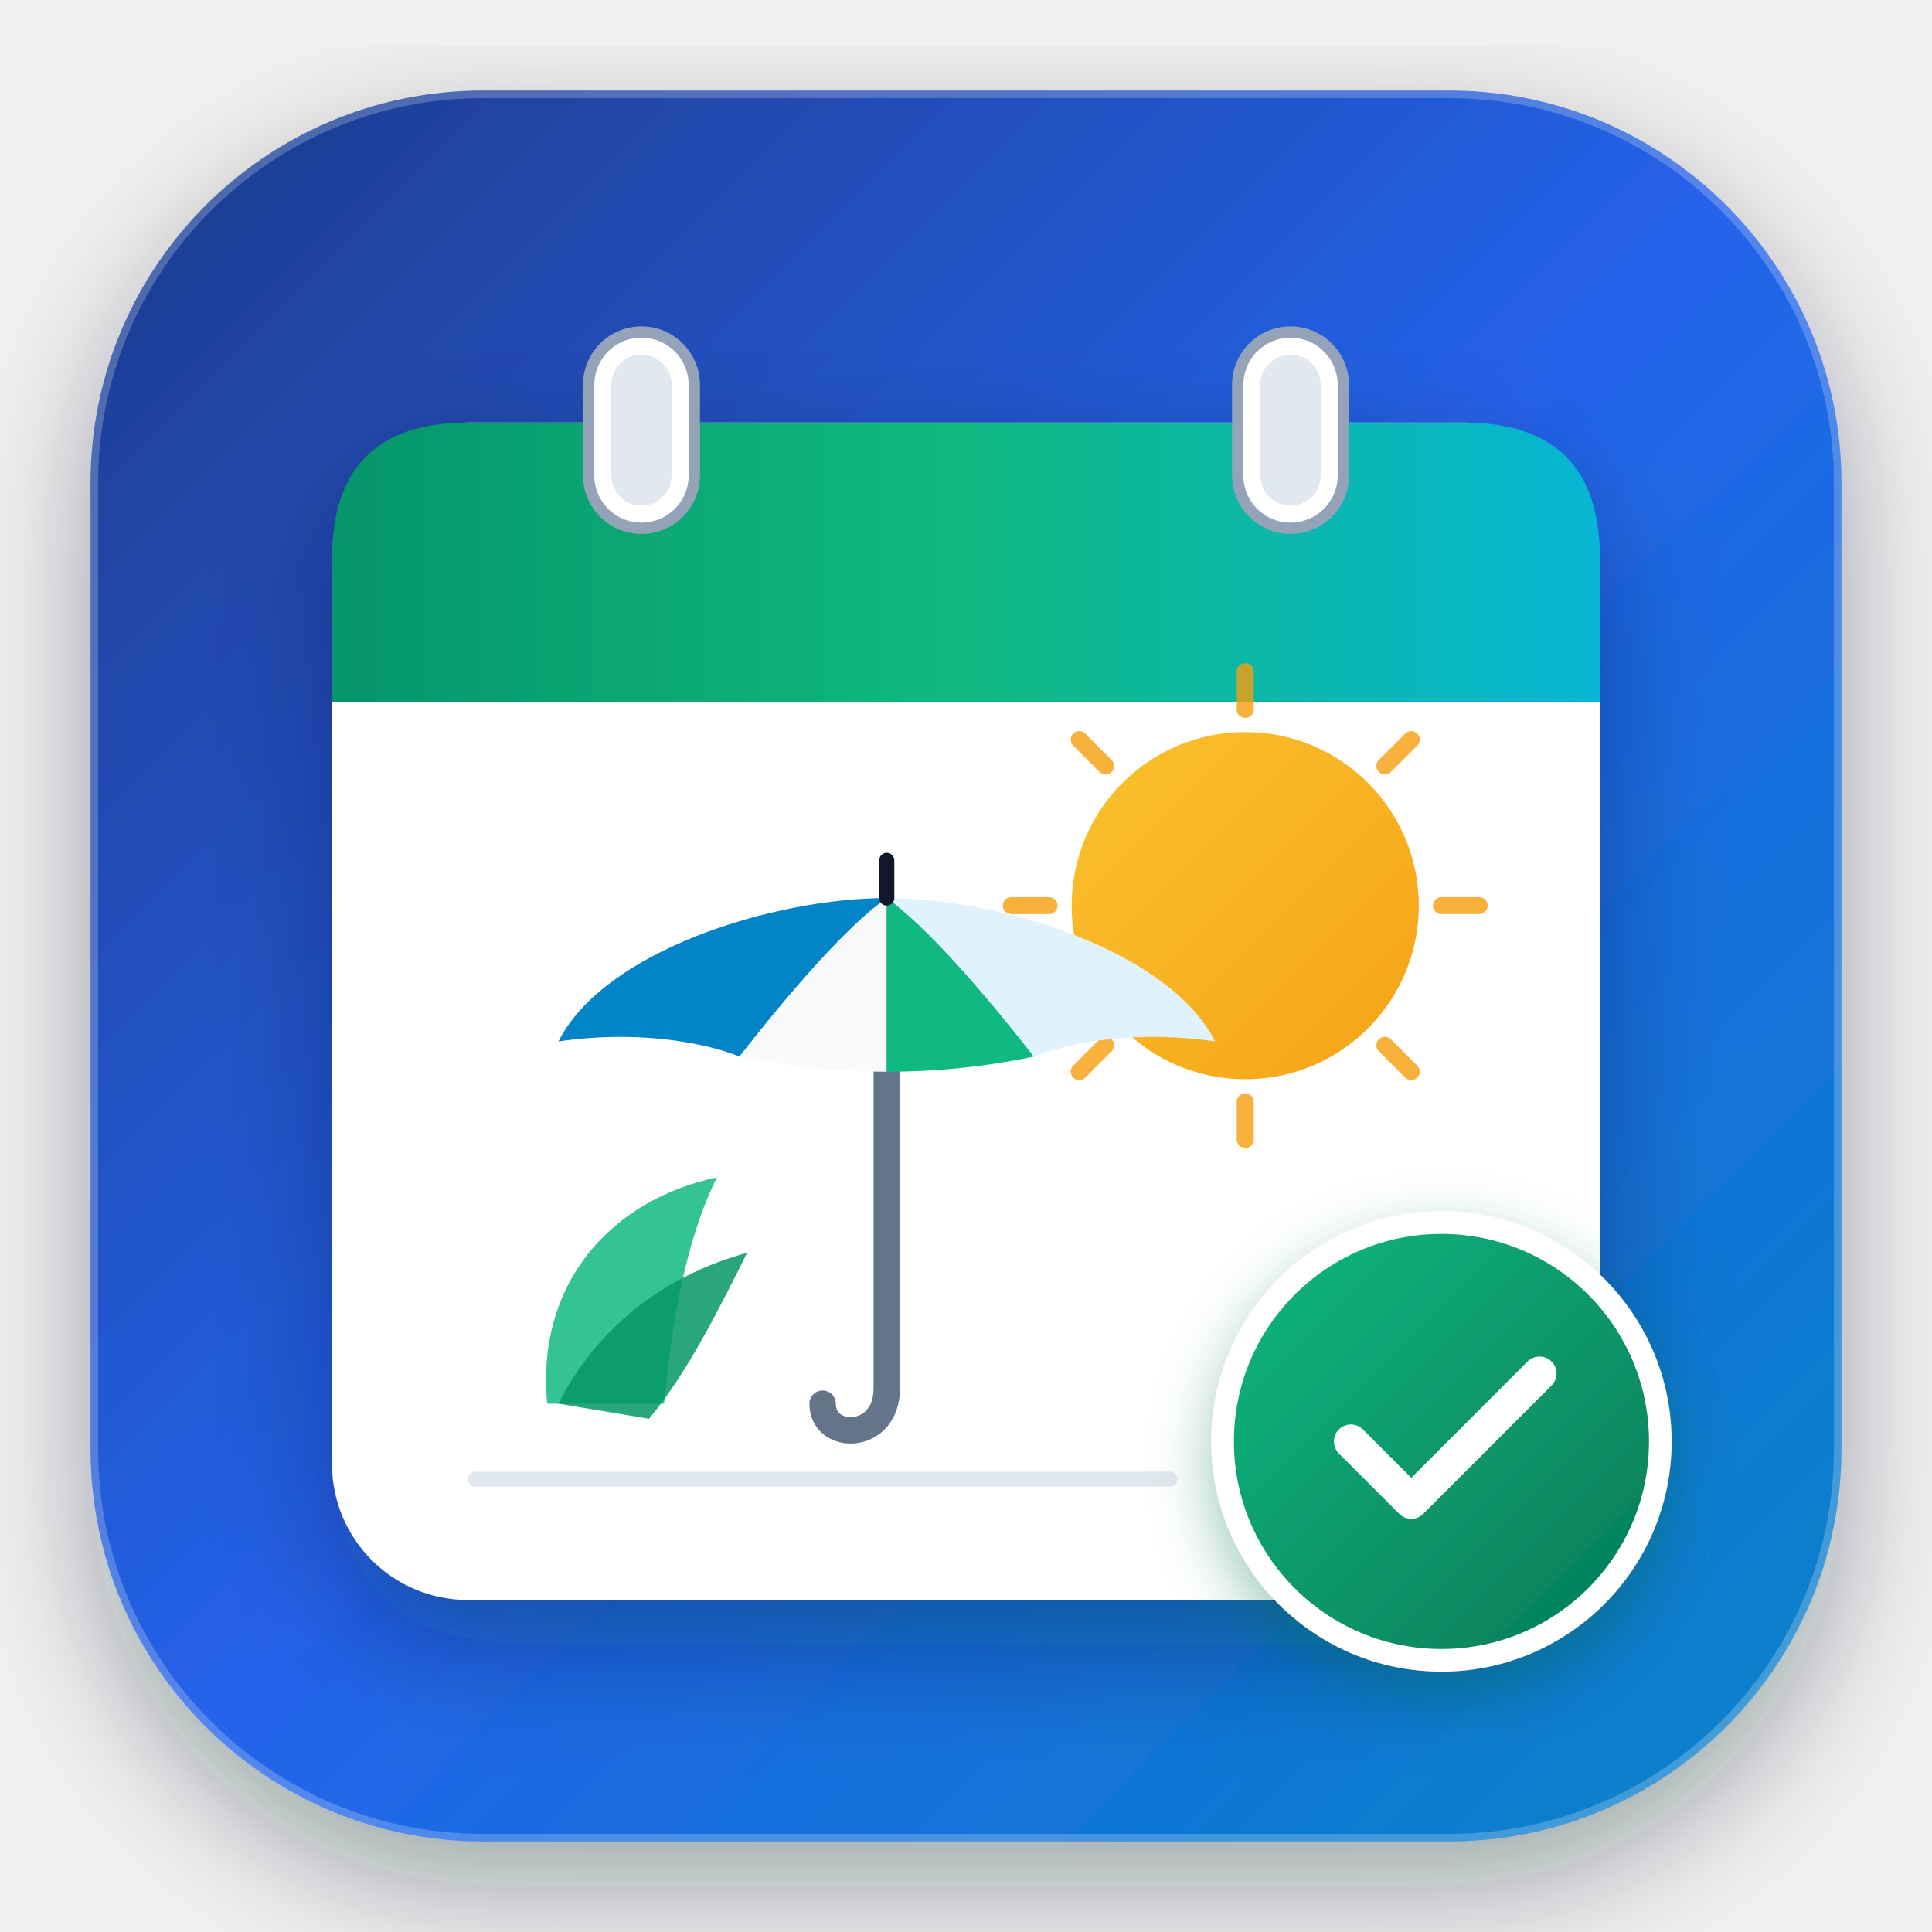
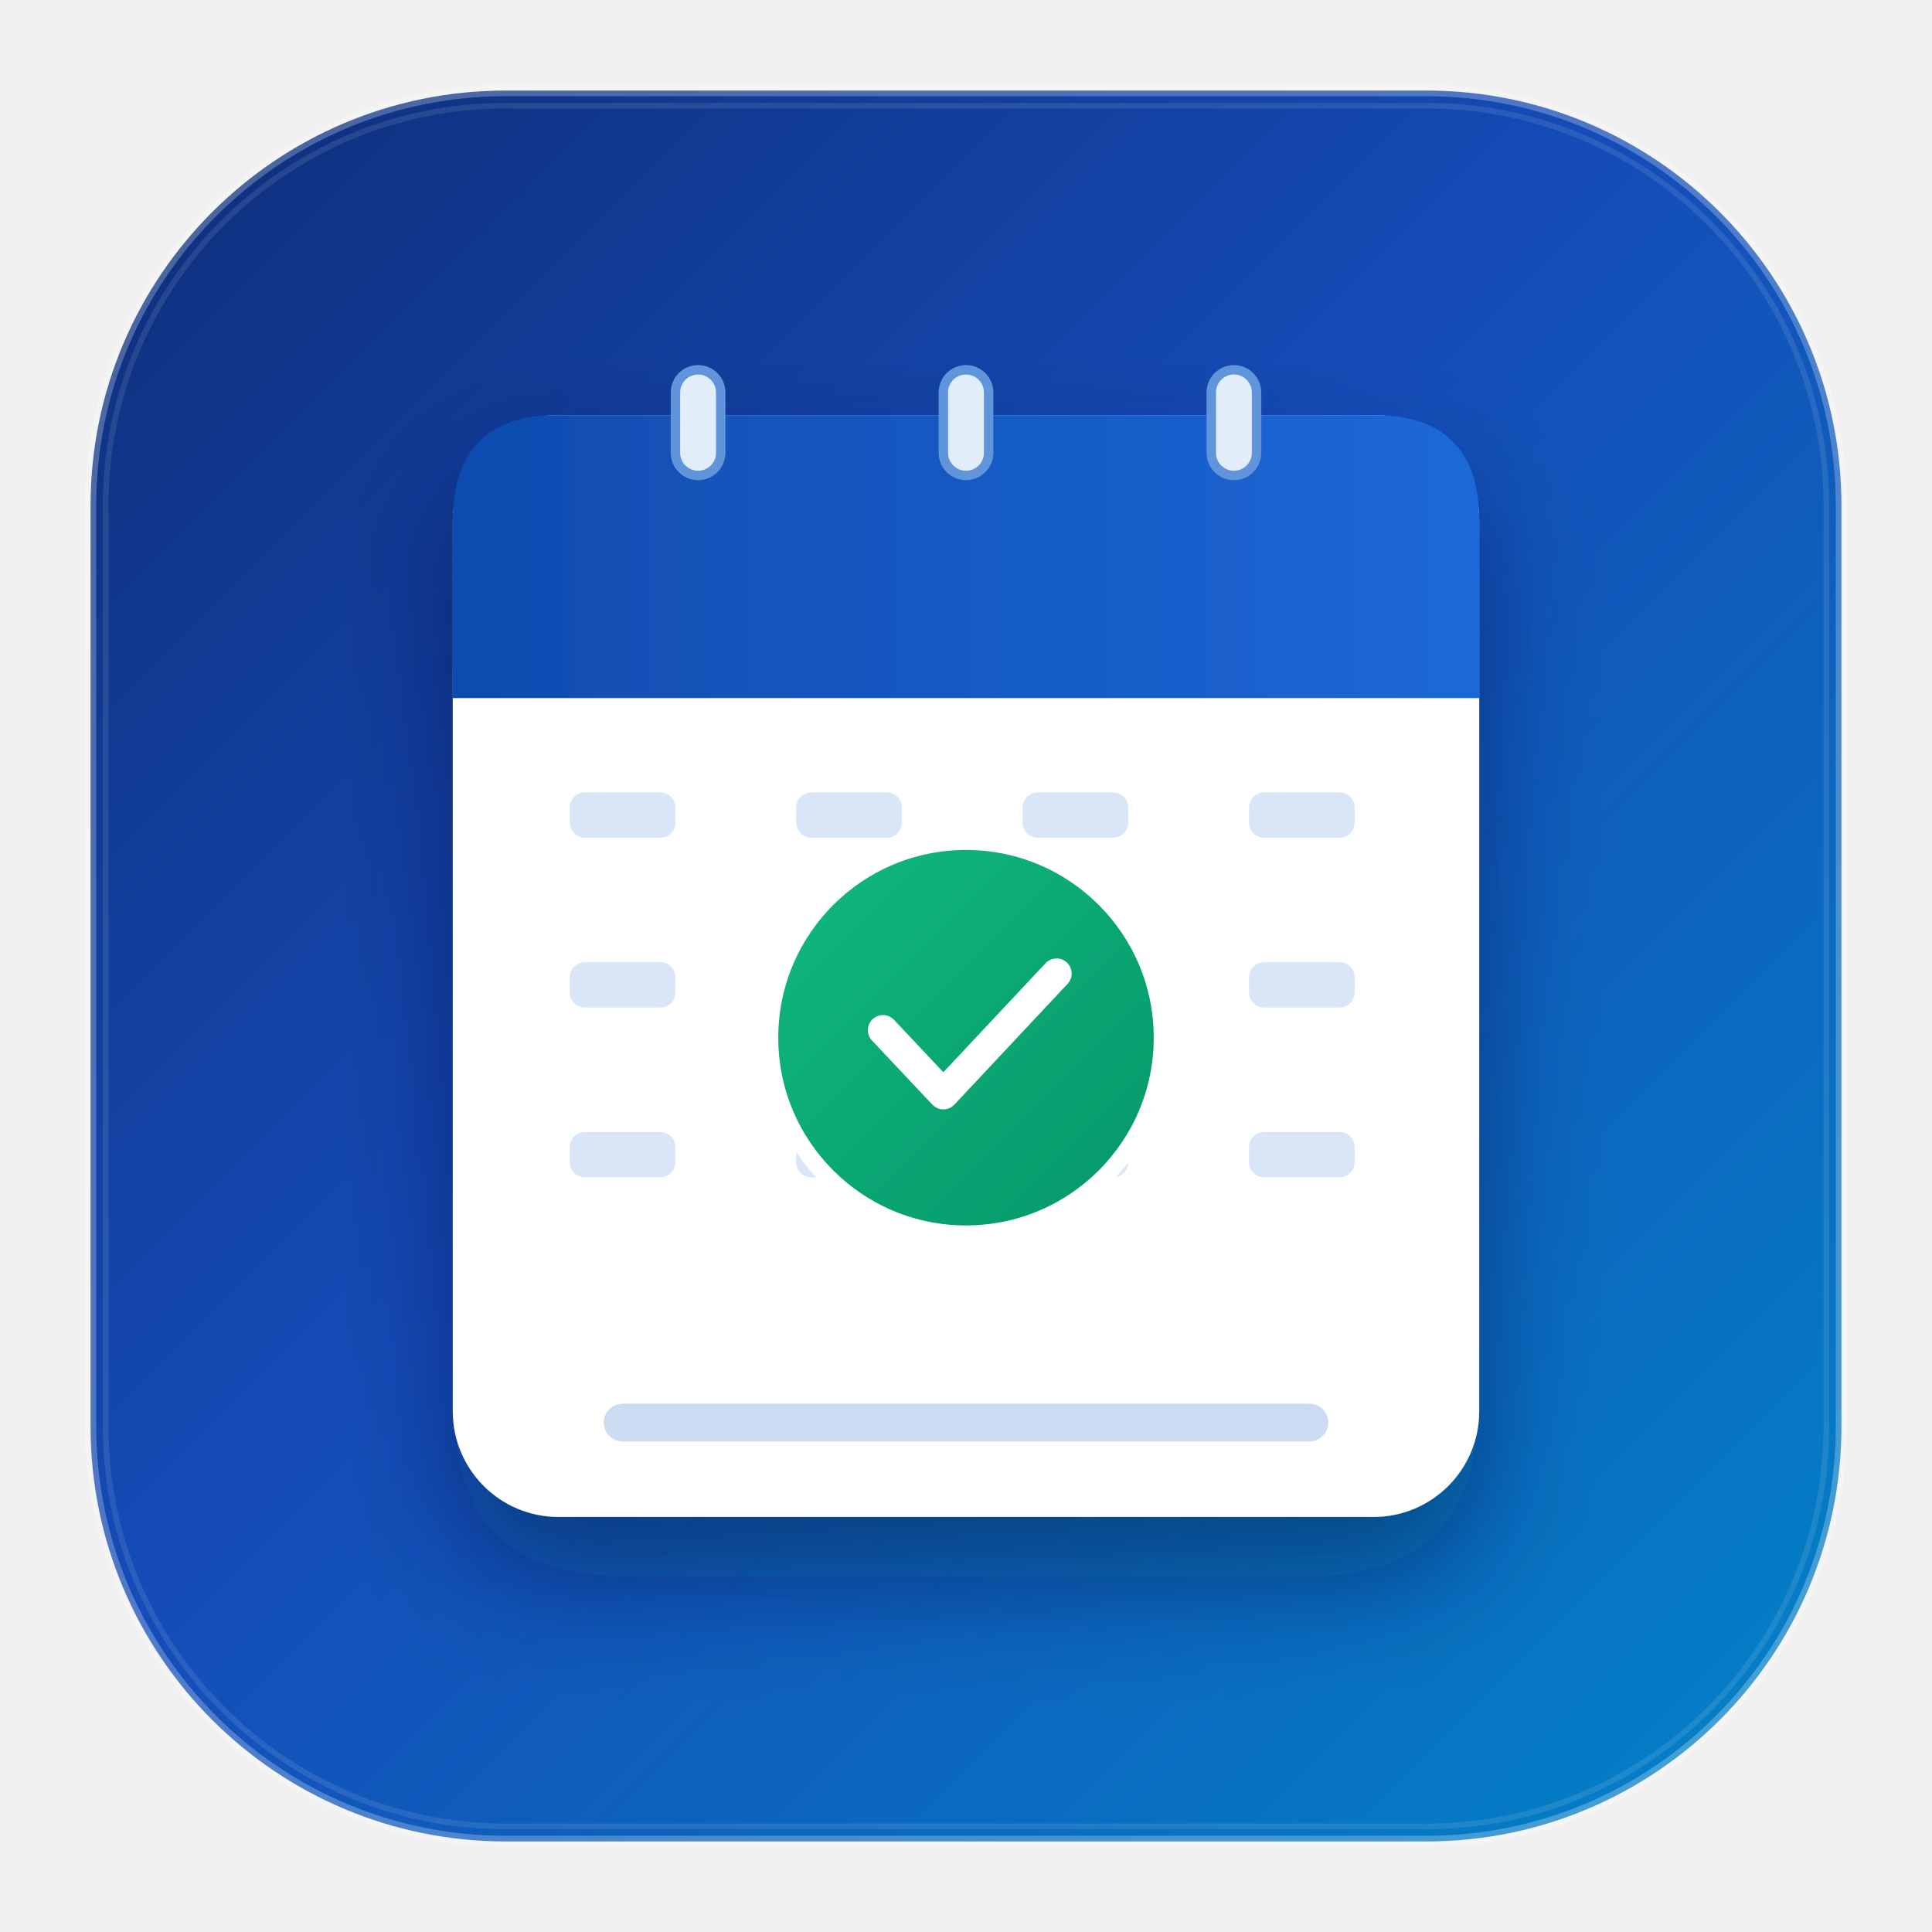
<svg xmlns="http://www.w3.org/2000/svg" viewBox="0 0 512 512" width="512" height="512">
  <defs>
    <linearGradient id="bgGrad" x1="0%" y1="0%" x2="100%" y2="100%">
-       <stop offset="0%" stop-color="#1e3a8a" />
-       <stop offset="50%" stop-color="#2563eb" />
+       <stop offset="0%" stop-color="#0e2d78" />
+       <stop offset="45%" stop-color="#154cb8" />
      <stop offset="100%" stop-color="#0284c7" />
    </linearGradient>
-     <linearGradient id="headerGrad" x1="0%" y1="0%" x2="100%" y2="0%">
-       <stop offset="0%" stop-color="#059669" />
-       <stop offset="50%" stop-color="#10b981" />
-       <stop offset="100%" stop-color="#06b6d4" />
+     <linearGradient id="calHeaderGrad" x1="0%" y1="0%" x2="100%" y2="0%">
+       <stop offset="0%" stop-color="#104baf" />
+       <stop offset="100%" stop-color="#1d68d8" />
    </linearGradient>
-     <linearGradient id="sunGrad" x1="0%" y1="0%" x2="100%" y2="100%">
-       <stop offset="0%" stop-color="#fbbf24" />
-       <stop offset="100%" stop-color="#f59e0b" />
+     <linearGradient id="badgeGrad" x1="0%" y1="0%" x2="100%" y2="100%">
+       <stop offset="0%" stop-color="#10b981" />
+       <stop offset="100%" stop-color="#059669" />
    </linearGradient>
-     <linearGradient id="checkGrad" x1="0%" y1="0%" x2="100%" y2="100%">
-       <stop offset="0%" stop-color="#10b981" />
-       <stop offset="100%" stop-color="#047857" />
-     </linearGradient>
-     <filter id="dropShadow" x="-10%" y="-10%" width="130%" height="130%">
-       <feDropShadow dx="0" dy="12" stdDeviation="16" flood-color="#0f172a" flood-opacity="0.35" />
-     </filter>
-     <filter id="badgeShadow" x="-20%" y="-20%" width="140%" height="140%">
-       <feDropShadow dx="0" dy="6" stdDeviation="8" flood-color="#047857" flood-opacity="0.4" />
+     <filter id="softShadow" x="-10%" y="-10%" width="130%" height="130%">
+       <feDropShadow dx="0" dy="16" stdDeviation="16" flood-color="#05153a" flood-opacity="0.45" />
    </filter>
  </defs>
-   <rect x="24" y="24" width="464" height="464" rx="104" ry="104" fill="url(#bgGrad)" filter="url(#dropShadow)" />
-   <rect x="25" y="25" width="462" height="462" rx="103" ry="103" fill="none" stroke="rgba(255,255,255,0.22)" stroke-width="2" />
-   <g filter="url(#dropShadow)">
-     <rect x="88" y="112" width="336" height="312" rx="36" ry="36" fill="#ffffff" />
+   <rect x="24" y="24" width="464" height="464" rx="110" fill="url(#bgGrad)" />
+   <rect x="24" y="24" width="464" height="464" rx="110" fill="none" stroke="#ffffff" stroke-width="3" stroke-opacity="0.25" />
+   <rect x="28" y="28" width="456" height="456" rx="106" fill="none" stroke="#ffffff" stroke-width="1.5" stroke-opacity="0.1" />
+   <g filter="url(#softShadow)">
+     <rect x="120" y="110" width="272" height="292" rx="28" fill="#ffffff" />
+     <path d="M 120 138 Q 120 110 148 110 L 364 110 Q 392 110 392 138 L 392 185 L 120 185 Z" fill="url(#calHeaderGrad)" />
  </g>
-   <path d="M 88 148 Q 88 112 124 112 L 388 112 Q 424 112 424 148 L 424 186 L 88 186 Z" fill="url(#headerGrad)" />
-   <rect x="156" y="88" width="28" height="52" rx="14" ry="14" fill="#ffffff" stroke="#94a3b8" stroke-width="3" />
-   <rect x="162" y="94" width="16" height="40" rx="8" ry="8" fill="#e2e8f0" />
-   <rect x="328" y="88" width="28" height="52" rx="14" ry="14" fill="#ffffff" stroke="#94a3b8" stroke-width="3" />
-   <rect x="334" y="94" width="16" height="40" rx="8" ry="8" fill="#e2e8f0" />
-   <circle cx="330" cy="240" r="46" fill="url(#sunGrad)" opacity="0.95" />
-   <path d="M 330 178 L 330 188 M 330 292 L 330 302 M 268 240 L 278 240 M 382 240 L 392 240 M 286 196 L 293 203 M 367 277 L 374 284 M 286 284 L 293 277 M 367 203 L 374 196" stroke="#f59e0b" stroke-width="4.5" stroke-linecap="round" opacity="0.8" />
-   <path d="M 235 242 L 235 368 C 235 382 218 382 218 372" fill="none" stroke="#64748b" stroke-width="7" stroke-linecap="round" />
-   <path d="M 235 238 C 205 238 160 252 148 276 C 168 273 186 276 196 280 C 210 262 225 245 235 238 Z" fill="#0284c7" />
-   <path d="M 235 238 C 225 245 210 262 196 280 C 215 284 230 284 235 284 C 235 264 235 245 235 238 Z" fill="#f8fafc" />
-   <path d="M 235 238 C 235 245 235 264 235 284 C 240 284 255 284 274 280 C 260 262 245 245 235 238 Z" fill="#10b981" />
-   <path d="M 235 238 C 245 245 260 262 274 280 C 284 276 302 273 322 276 C 310 252 265 238 235 238 Z" fill="#e0f2fe" />
-   <path d="M 235 228 L 235 238" stroke="#0f172a" stroke-width="4" stroke-linecap="round" />
-   <path d="M 145 372 C 142 340 162 318 190 312 C 182 328 178 350 176 372 Z" fill="#10b981" opacity="0.85" />
-   <path d="M 148 372 C 158 352 176 338 198 332 C 190 348 182 364 172 376 Z" fill="#059669" opacity="0.85" />
-   <line x1="126" y1="392" x2="310" y2="392" stroke="#e2e8f0" stroke-width="4" stroke-linecap="round" />
-   <g filter="url(#badgeShadow)">
-     <circle cx="382" cy="382" r="58" fill="url(#checkGrad)" stroke="#ffffff" stroke-width="6" />
-     <path d="M 358 382 L 374 398 L 408 364" fill="none" stroke="#ffffff" stroke-width="9" stroke-linecap="round" stroke-linejoin="round" />
+   <g fill="#e2edfa" stroke="#6095db" stroke-width="2.5">
+     <rect x="179" y="98" width="12" height="28" rx="6" />
+     <rect x="250" y="98" width="12" height="28" rx="6" />
+     <rect x="321" y="98" width="12" height="28" rx="6" />
  </g>
+   <g fill="#d8e6f8">
+     <rect x="151" y="210" width="28" height="12" rx="4" />
+     <rect x="211" y="210" width="28" height="12" rx="4" />
+     <rect x="271" y="210" width="28" height="12" rx="4" />
+     <rect x="331" y="210" width="28" height="12" rx="4" />
+     <rect x="151" y="255" width="28" height="12" rx="4" />
+     <rect x="331" y="255" width="28" height="12" rx="4" />
+     <rect x="151" y="300" width="28" height="12" rx="4" />
+     <rect x="211" y="300" width="28" height="12" rx="4" />
+     <rect x="271" y="300" width="28" height="12" rx="4" />
+     <rect x="331" y="300" width="28" height="12" rx="4" />
+   </g>
+   <circle cx="256" cy="275" r="52" fill="url(#badgeGrad)" stroke="#ffffff" stroke-width="4.5" />
+   <path d="M 234 273 L 250 290 L 280 258" fill="none" stroke="#ffffff" stroke-width="8" stroke-linecap="round" stroke-linejoin="round" />
+   <rect x="160" y="372" width="192" height="10" rx="5" fill="#cadbf2" />
</svg>
